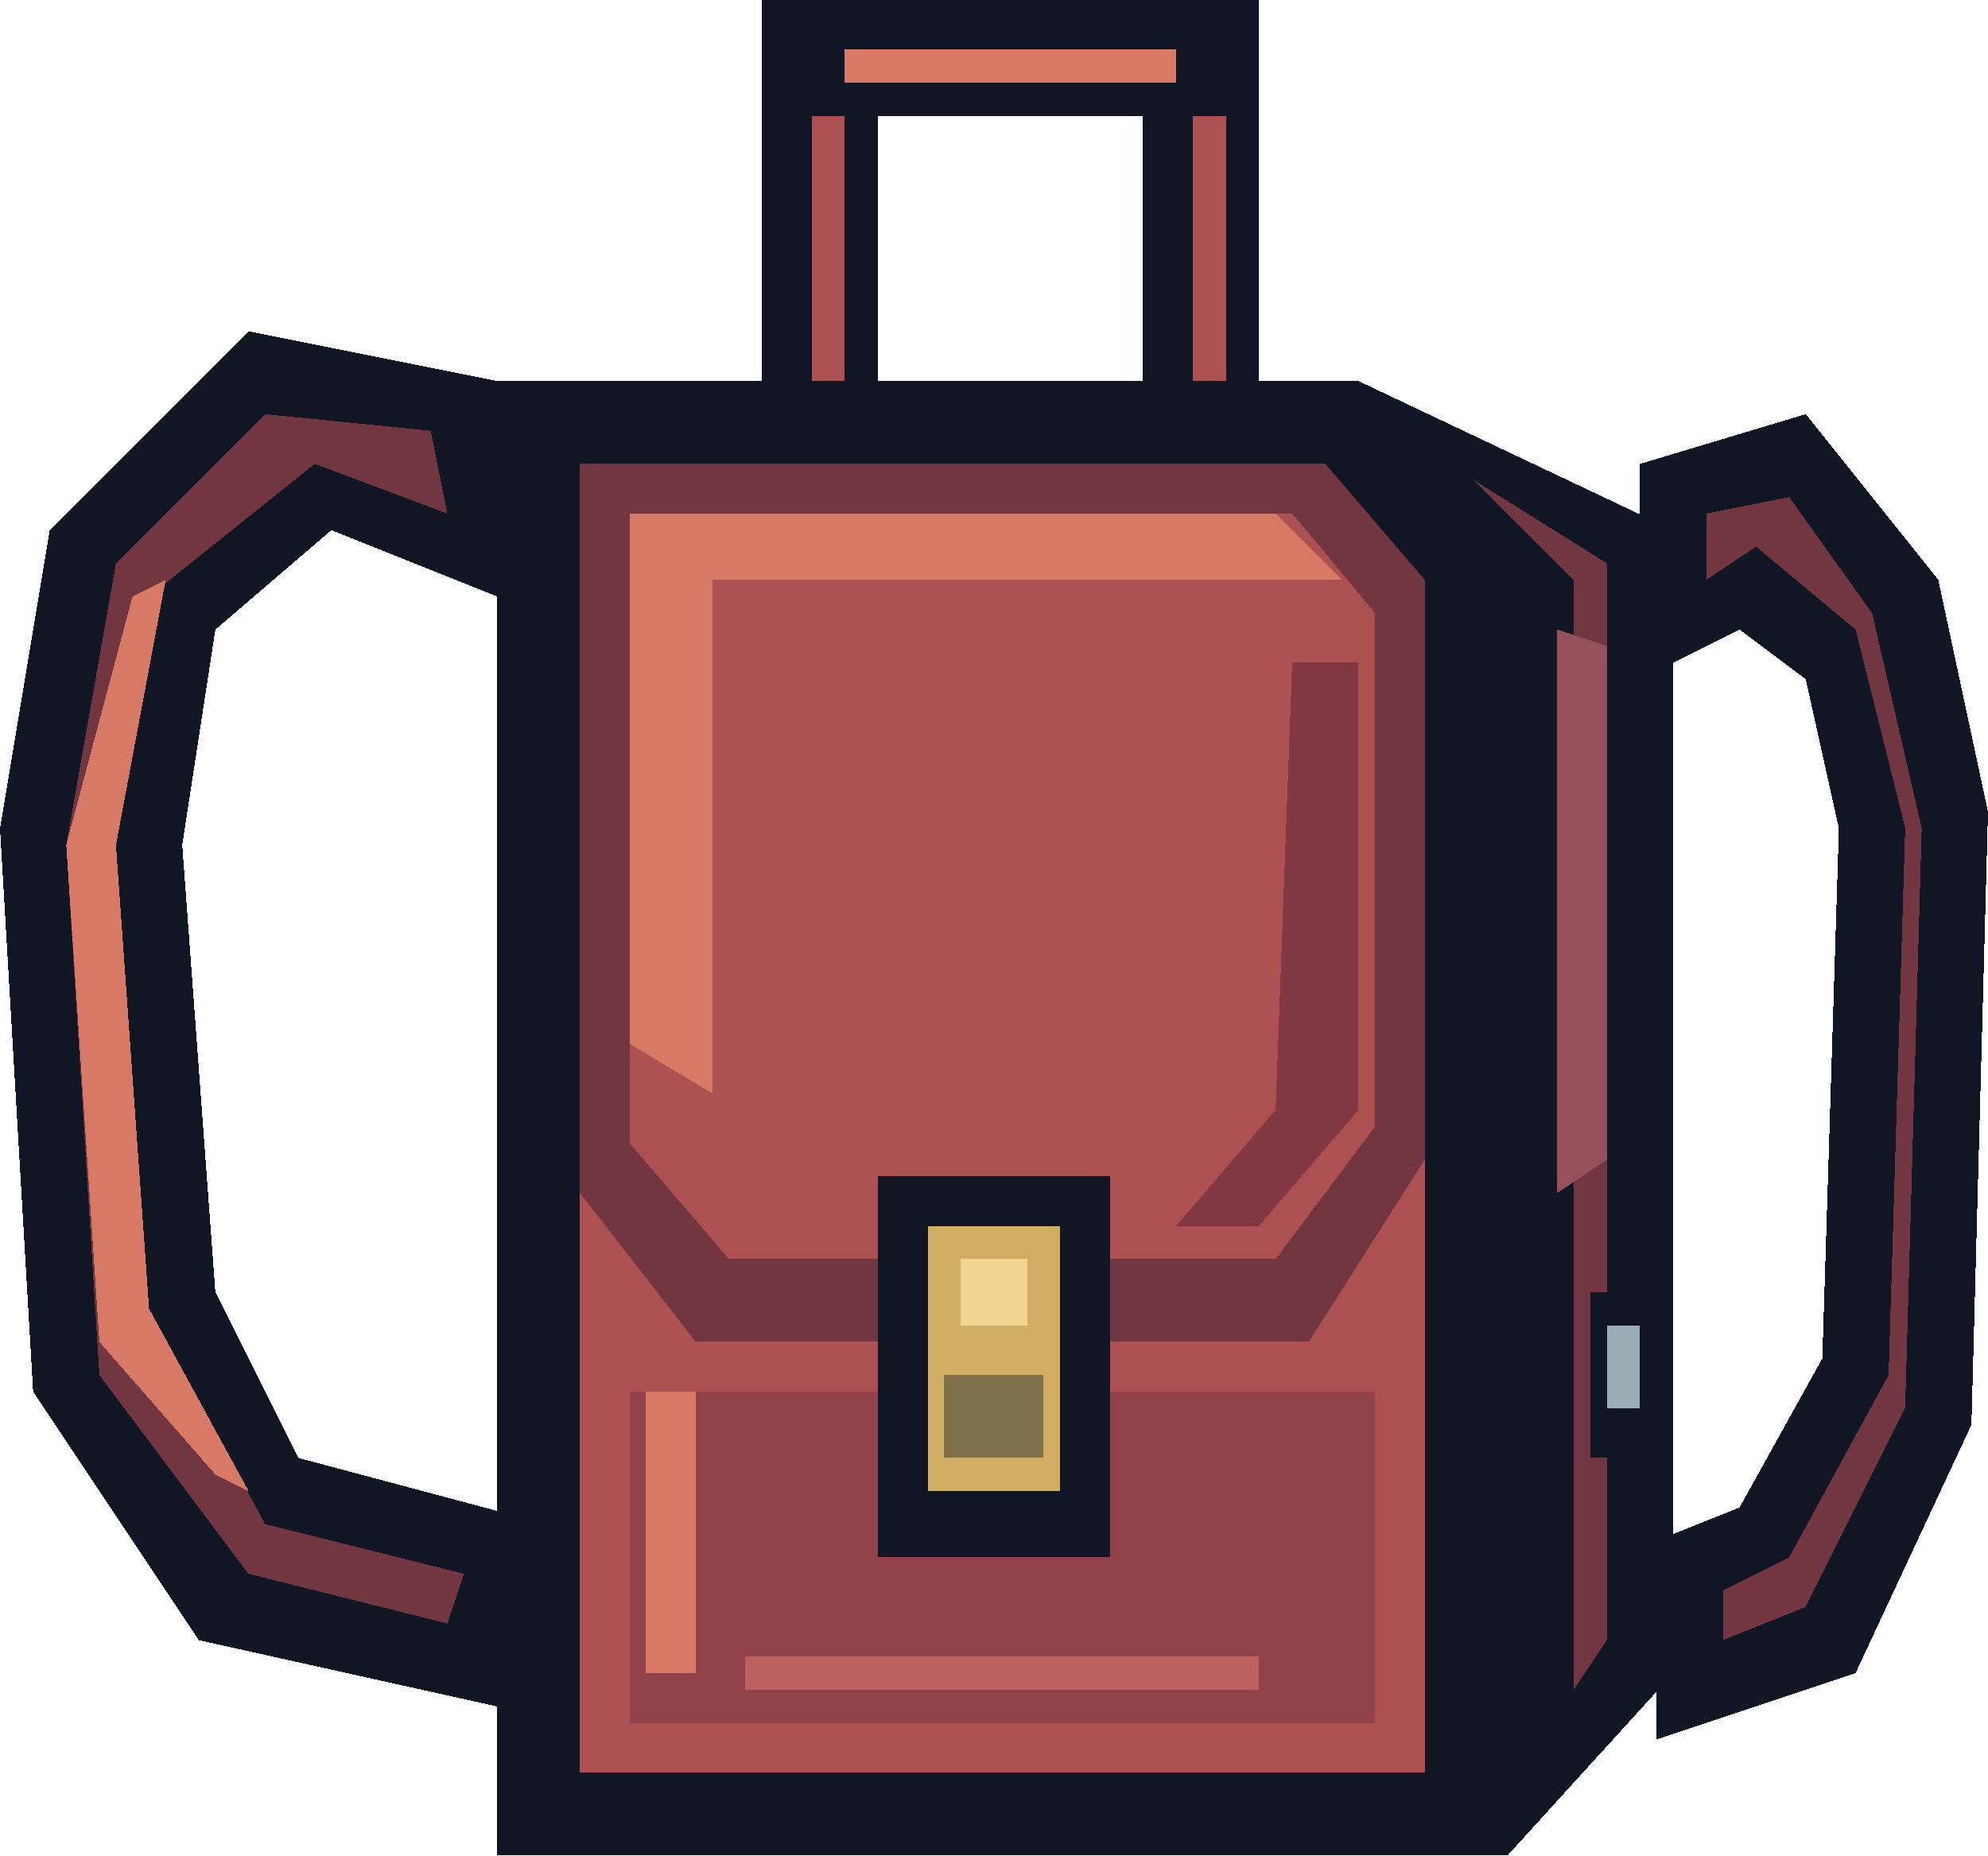
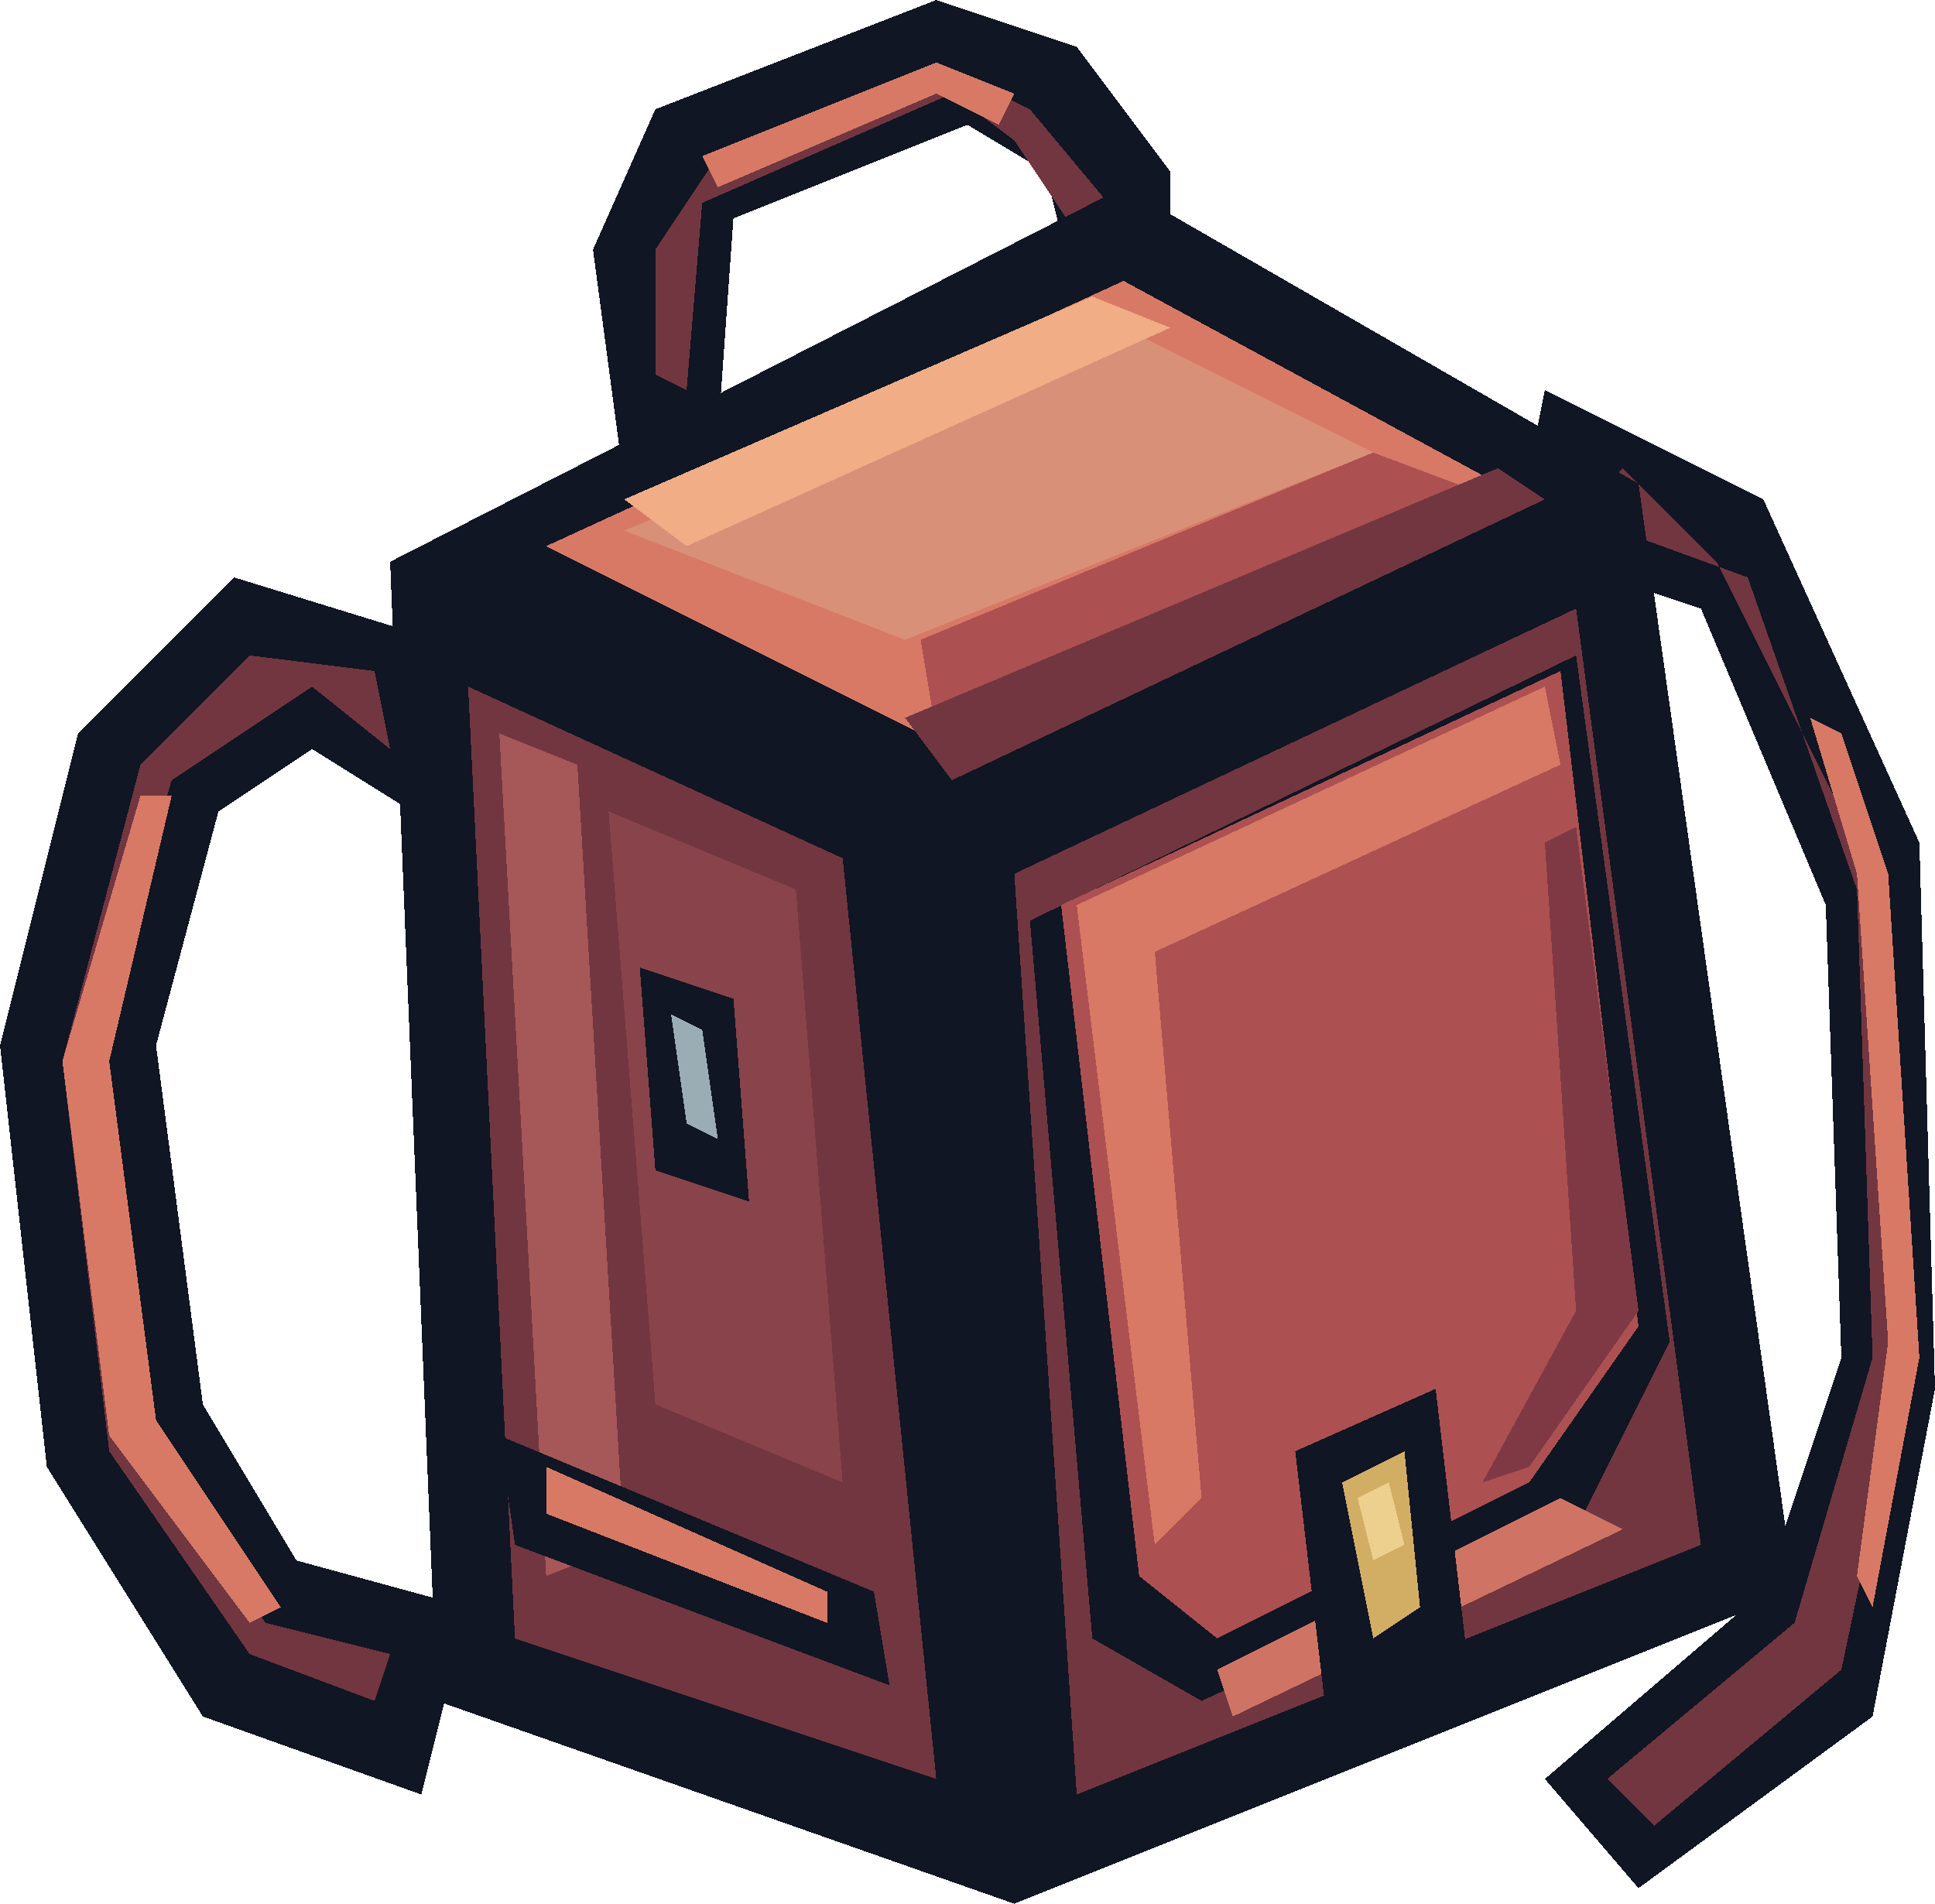
- <svg xmlns="http://www.w3.org/2000/svg" width="120" height="112" viewBox="5 7 120 112" shape-rendering="crispEdges">
-   <path d="M35 30L20 27L8 39L5 57L7 91L17 106L35 110L38 99L23 95L18 85L16 58L18 45L25 39L35 43Z" fill="#101623" />
-   <path d="M31 33L21 32L12 41L9 58L11 90L20 102L32 105L33 102L21 99L14 86L12 58L14 43L24 35L32 38Z" fill="#723640" />
-   <path d="M13 43L15 42L12 58L14 86L20 97L18 96L11 88L9 58Z" fill="#d87966" />
-   <path d="M104 35L114 32L122 42L125 56L124 93L117 108L105 112L105 100L110 98L115 89L116 57L114 48L110 45L104 48Z" fill="#101623" />
-   <path d="M108 38L113 37L118 44L121 57L120 92L114 104L109 106V103L113 101L119 90L120 57L117 45L111 40L108 42Z" fill="#723640" />
-   <rect x="51" y="7" width="30" height="7" fill="#101623" />
-   <rect x="51" y="14" width="7" height="16" fill="#101623" />
-   <rect x="74" y="14" width="7" height="16" fill="#101623" />
-   <rect x="56" y="10" width="20" height="2" fill="#d87966" />
-   <rect x="54" y="14" width="2" height="16" fill="#ad5051" />
-   <rect x="77" y="14" width="2" height="16" fill="#ad5051" />
-   <path d="M87 30L106 39L106 108L96 119L96 40Z" fill="#101623" />
-   <path d="M94 36L102 41V106L100 109V42Z" fill="#723640" />
-   <path d="M99 45L102 46V77L99 79Z" fill="#94515a" />
-   <path d="M35 30L87 30L96 40L96 119L35 119Z" fill="#101623" />
-   <path d="M40 35H85L91 42V114H40Z" fill="#ad5051" />
-   <rect x="43" y="91" width="45" height="20" fill="#91414a" />
-   <path d="M40 35H85L91 42V77L84 88H47L40 79Z" fill="#723640" />
-   <path d="M43 38H83L88 44V75L82 83H49L43 76Z" fill="#ad5051" />
-   <path d="M43 38H82L86 42H48V73L43 70Z" fill="#d87966" />
-   <path d="M83 47H87V74L81 81H76L82 74Z" fill="#813842" />
-   <rect x="44" y="91" width="3" height="17" fill="#d87966" />
-   <rect x="50" y="107" width="31" height="2" fill="#bd6060" />
-   <rect x="58" y="78" width="14" height="23" fill="#101623" />
-   <rect x="61" y="81" width="8" height="16" fill="#d2ae65" />
-   <rect x="63" y="83" width="4" height="4" fill="#f0d490" />
-   <rect x="62" y="90" width="6" height="5" fill="#80714d" />
-   <rect x="101" y="85" width="4" height="10" fill="#101623" />
-   <rect x="102" y="87" width="2" height="5" fill="#9badb4" />
+ <svg xmlns="http://www.w3.org/2000/svg" width="124" height="122" viewBox="3 2 124 122" shape-rendering="crispEdges">
+   <path d="M31 43L18 39L8 49L3 69L6 96L16 112L30 117L33 105L22 102L16 92L13 69L17 54L23 50L31 55Z" fill="#101623" />
+   <path d="M27 45L19 44L12 51L7 70L10 95L19 108L27 111L28 108L20 106L12 93L9 69L14 52L23 46L28 50Z" fill="#723640" />
+   <path d="M12 53L14 53L10 70L13 93L21 105L19 106L10 94L7 70Z" fill="#d87966" />
+   <path d="M102 27L116 34L126 56L127 91L123 112L108 123L102 116L116 104L121 89L120 60L112 41L100 37Z" fill="#101623" />
+   <path d="M107 32L113 38L123 58L125 90L121 109L109 119L106 116L118 106L123 89L122 59L115 39L104 35Z" fill="#723640" />
+   <path d="M121 49L124 58L126 89L123 105L122 103L124 88L122 58L119 48Z" fill="#d87966" />
+   <path d="M43 33L41 18L45 9L63 2L72 5L78 13L78 18L72 21L70 13L65 10L50 16L49 30Z" fill="#101623" />
+   <path d="M45 26L45 18L49 12L63 6L69 9L74 15L74 17L72 17L68 11L64 8L48 15L47 27Z" fill="#723640" />
+   <path d="M48 12L63 6L68 8L67 10L63 8L49 14Z" fill="#d87966" />
+   <path d="M28 38L62 54L68 124L31 111Z" fill="#101623" />
+   <path d="M33 46L57 57L63 116L36 107Z" fill="#723640" />
+   <path d="M35 49L40 51L43 101L38 103Z" fill="#a65757" />
+   <path d="M42 54L54 59L57 97L45 92Z" fill="#89434b" />
+   <path d="M35 94L59 104L60 110L36 101Z" fill="#101623" />
+   <path d="M38 96L56 104V106L38 99Z" fill="#d87966" />
+   <path d="M44 64L50 66L51 79L45 77Z" fill="#101623" />
+   <path d="M46 67L48 68L49 75L47 74Z" fill="#9badb4" />
+   <path d="M62 54L108 33L118 104L68 124Z" fill="#101623" />
+   <path d="M68 58L104 41L112 101L72 117Z" fill="#723640" />
+   <path d="M69 61L104 44L110 88L104 100L80 111L73 107Z" fill="#101623" />
+   <path d="M71 60L103 45L108 87L101 97L81 107L76 103Z" fill="#ad5051" />
+   <path d="M72 60L102 46L103 51L77 63L80 98L77 101Z" fill="#d87966" />
+   <path d="M102 56L104 55L108 86L101 96L98 97L104 86Z" fill="#7f3945" />
+   <path d="M81 109L103 98L107 100L82 112Z" fill="#cf7364" />
+   <path d="M86 95L95 91L97 108L88 112Z" fill="#101623" />
+   <path d="M89 97L93 95L94 105L91 107Z" fill="#d2ae65" />
+   <path d="M90 98L92 97L93 101L91 102Z" fill="#eed08e" />
+   <path d="M28 38L75 14L108 33L62 54Z" fill="#101623" />
+   <path d="M38 37L75 20L99 33L62 49Z" fill="#d87966" />
+   <path d="M43 36L75 23L91 31L61 43Z" fill="#d99078" />
+   <path d="M62 43L91 31L99 34L63 49Z" fill="#ad5051" />
+   <path d="M43 34L73 21L78 23L47 37Z" fill="#f0ad86" />
+   <path d="M61 48L99 32L102 34L64 52Z" fill="#723640" />
</svg>
